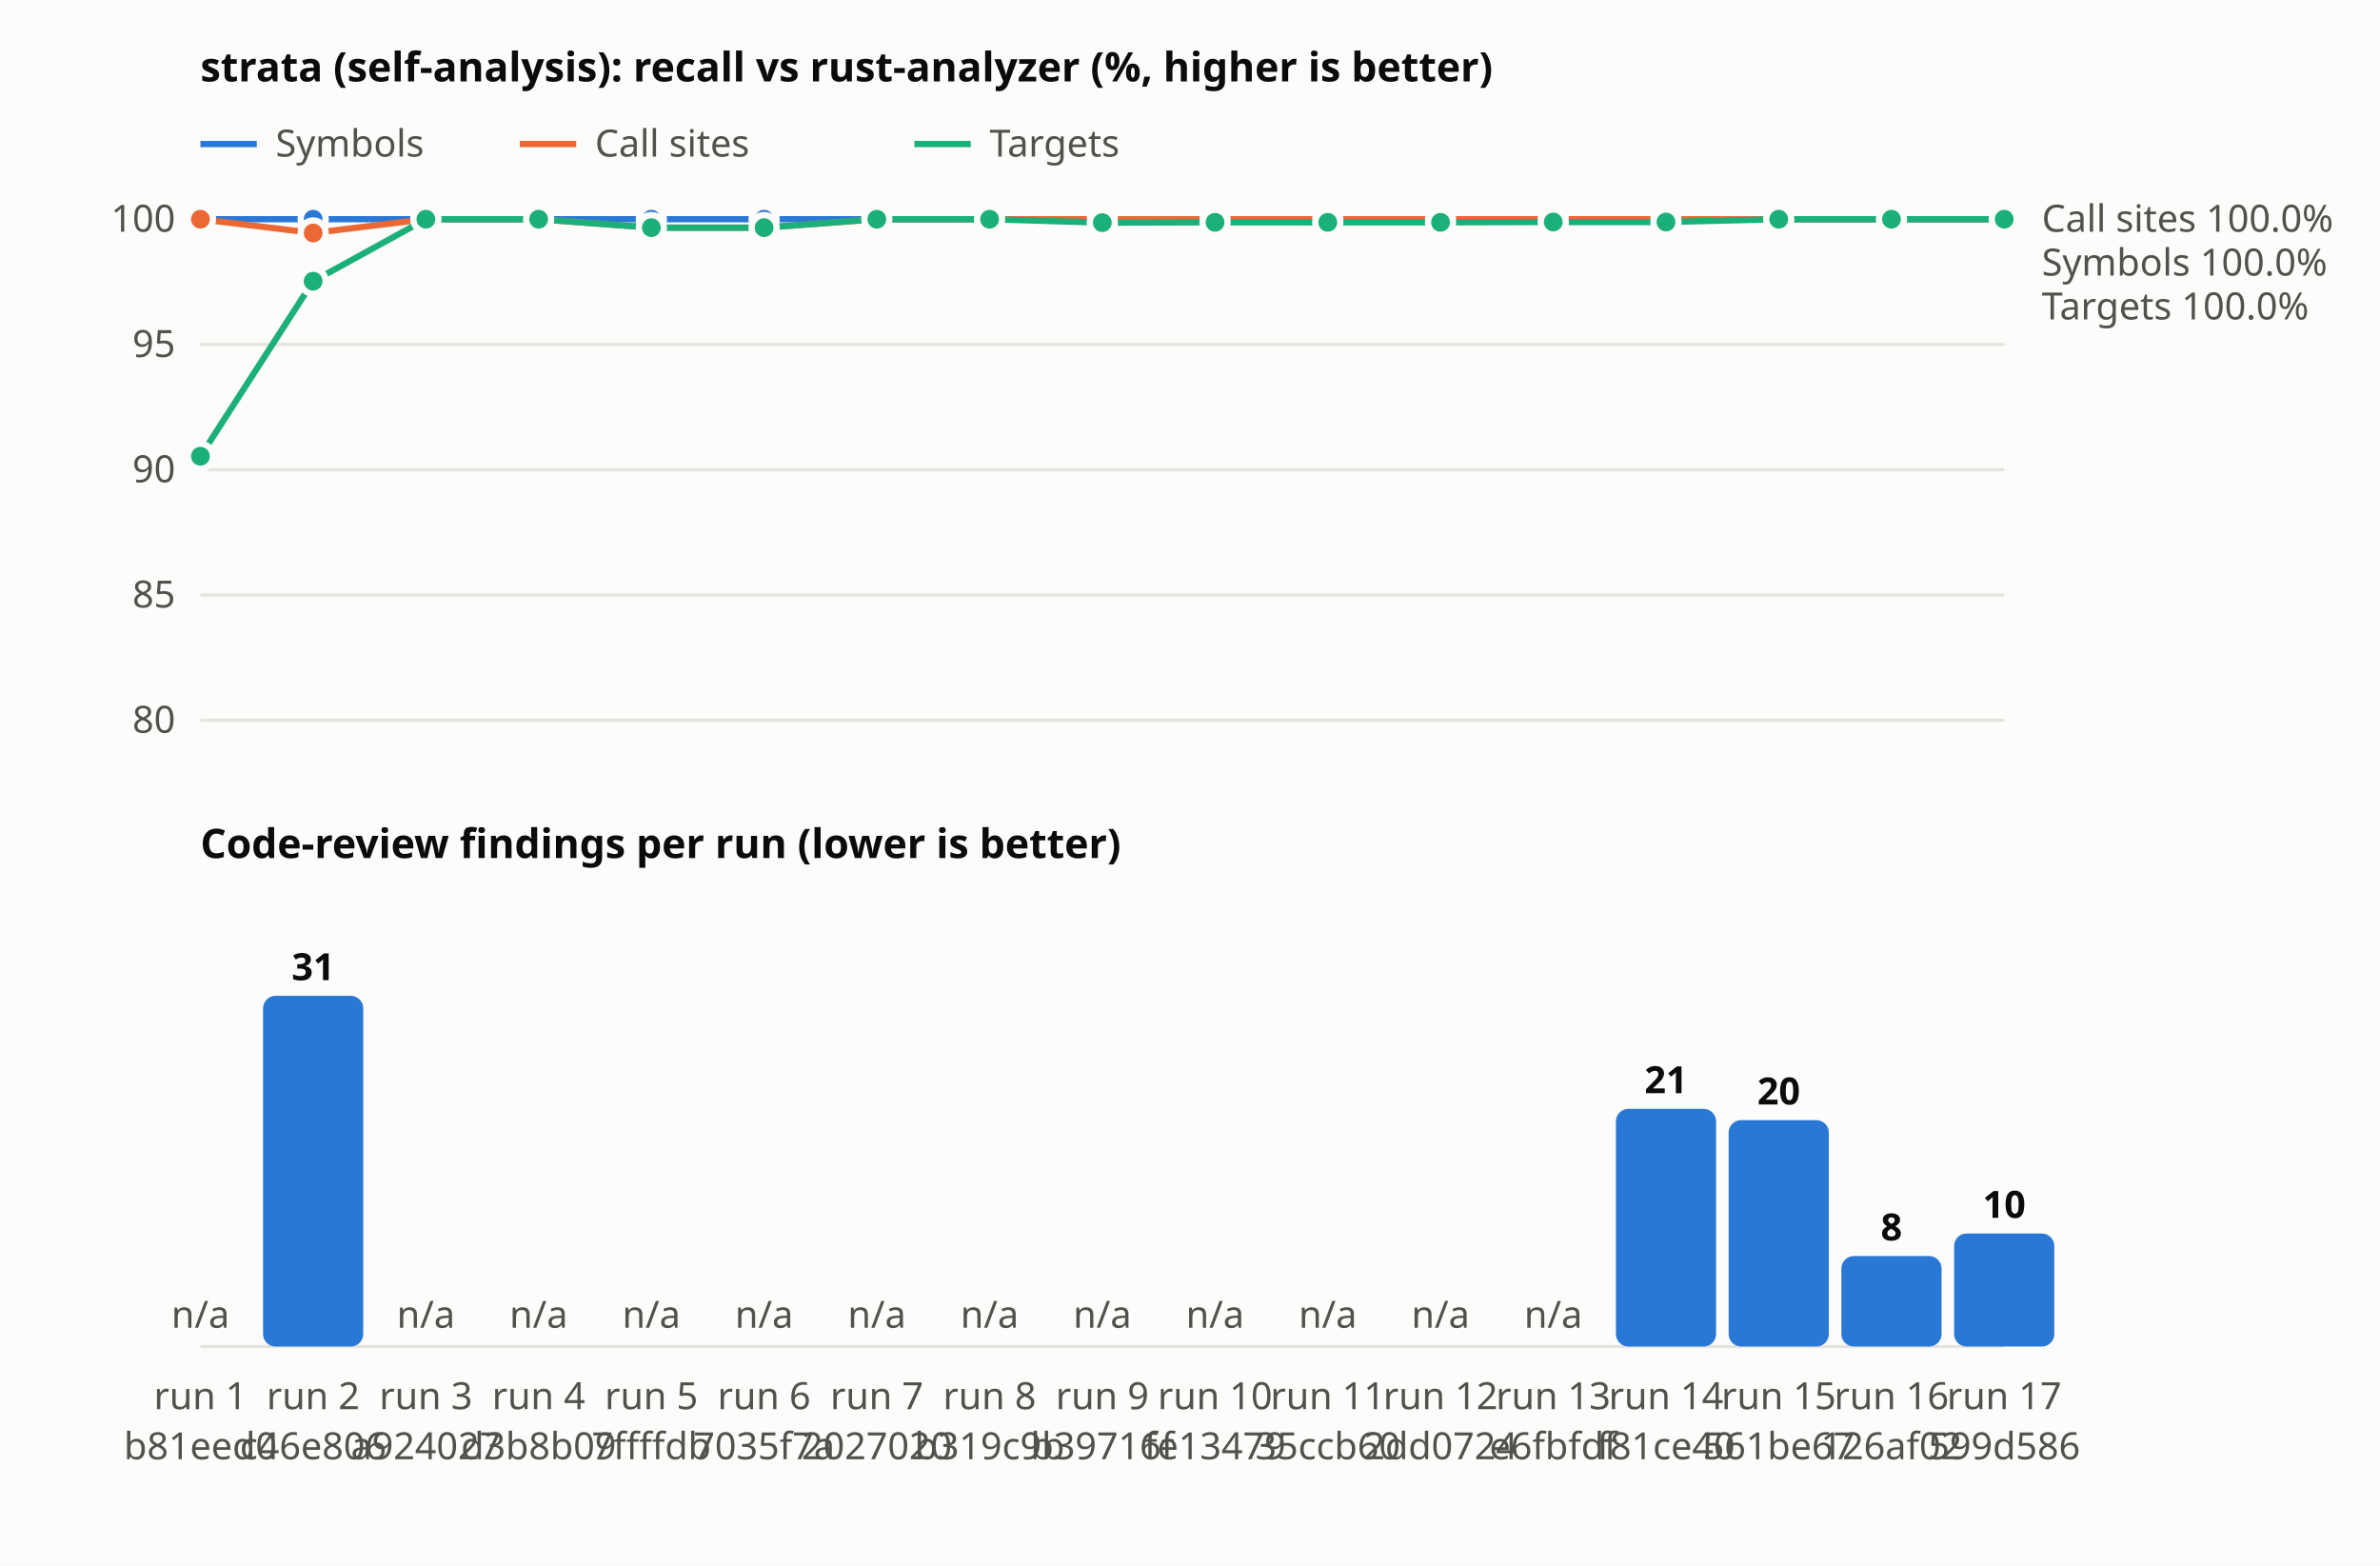
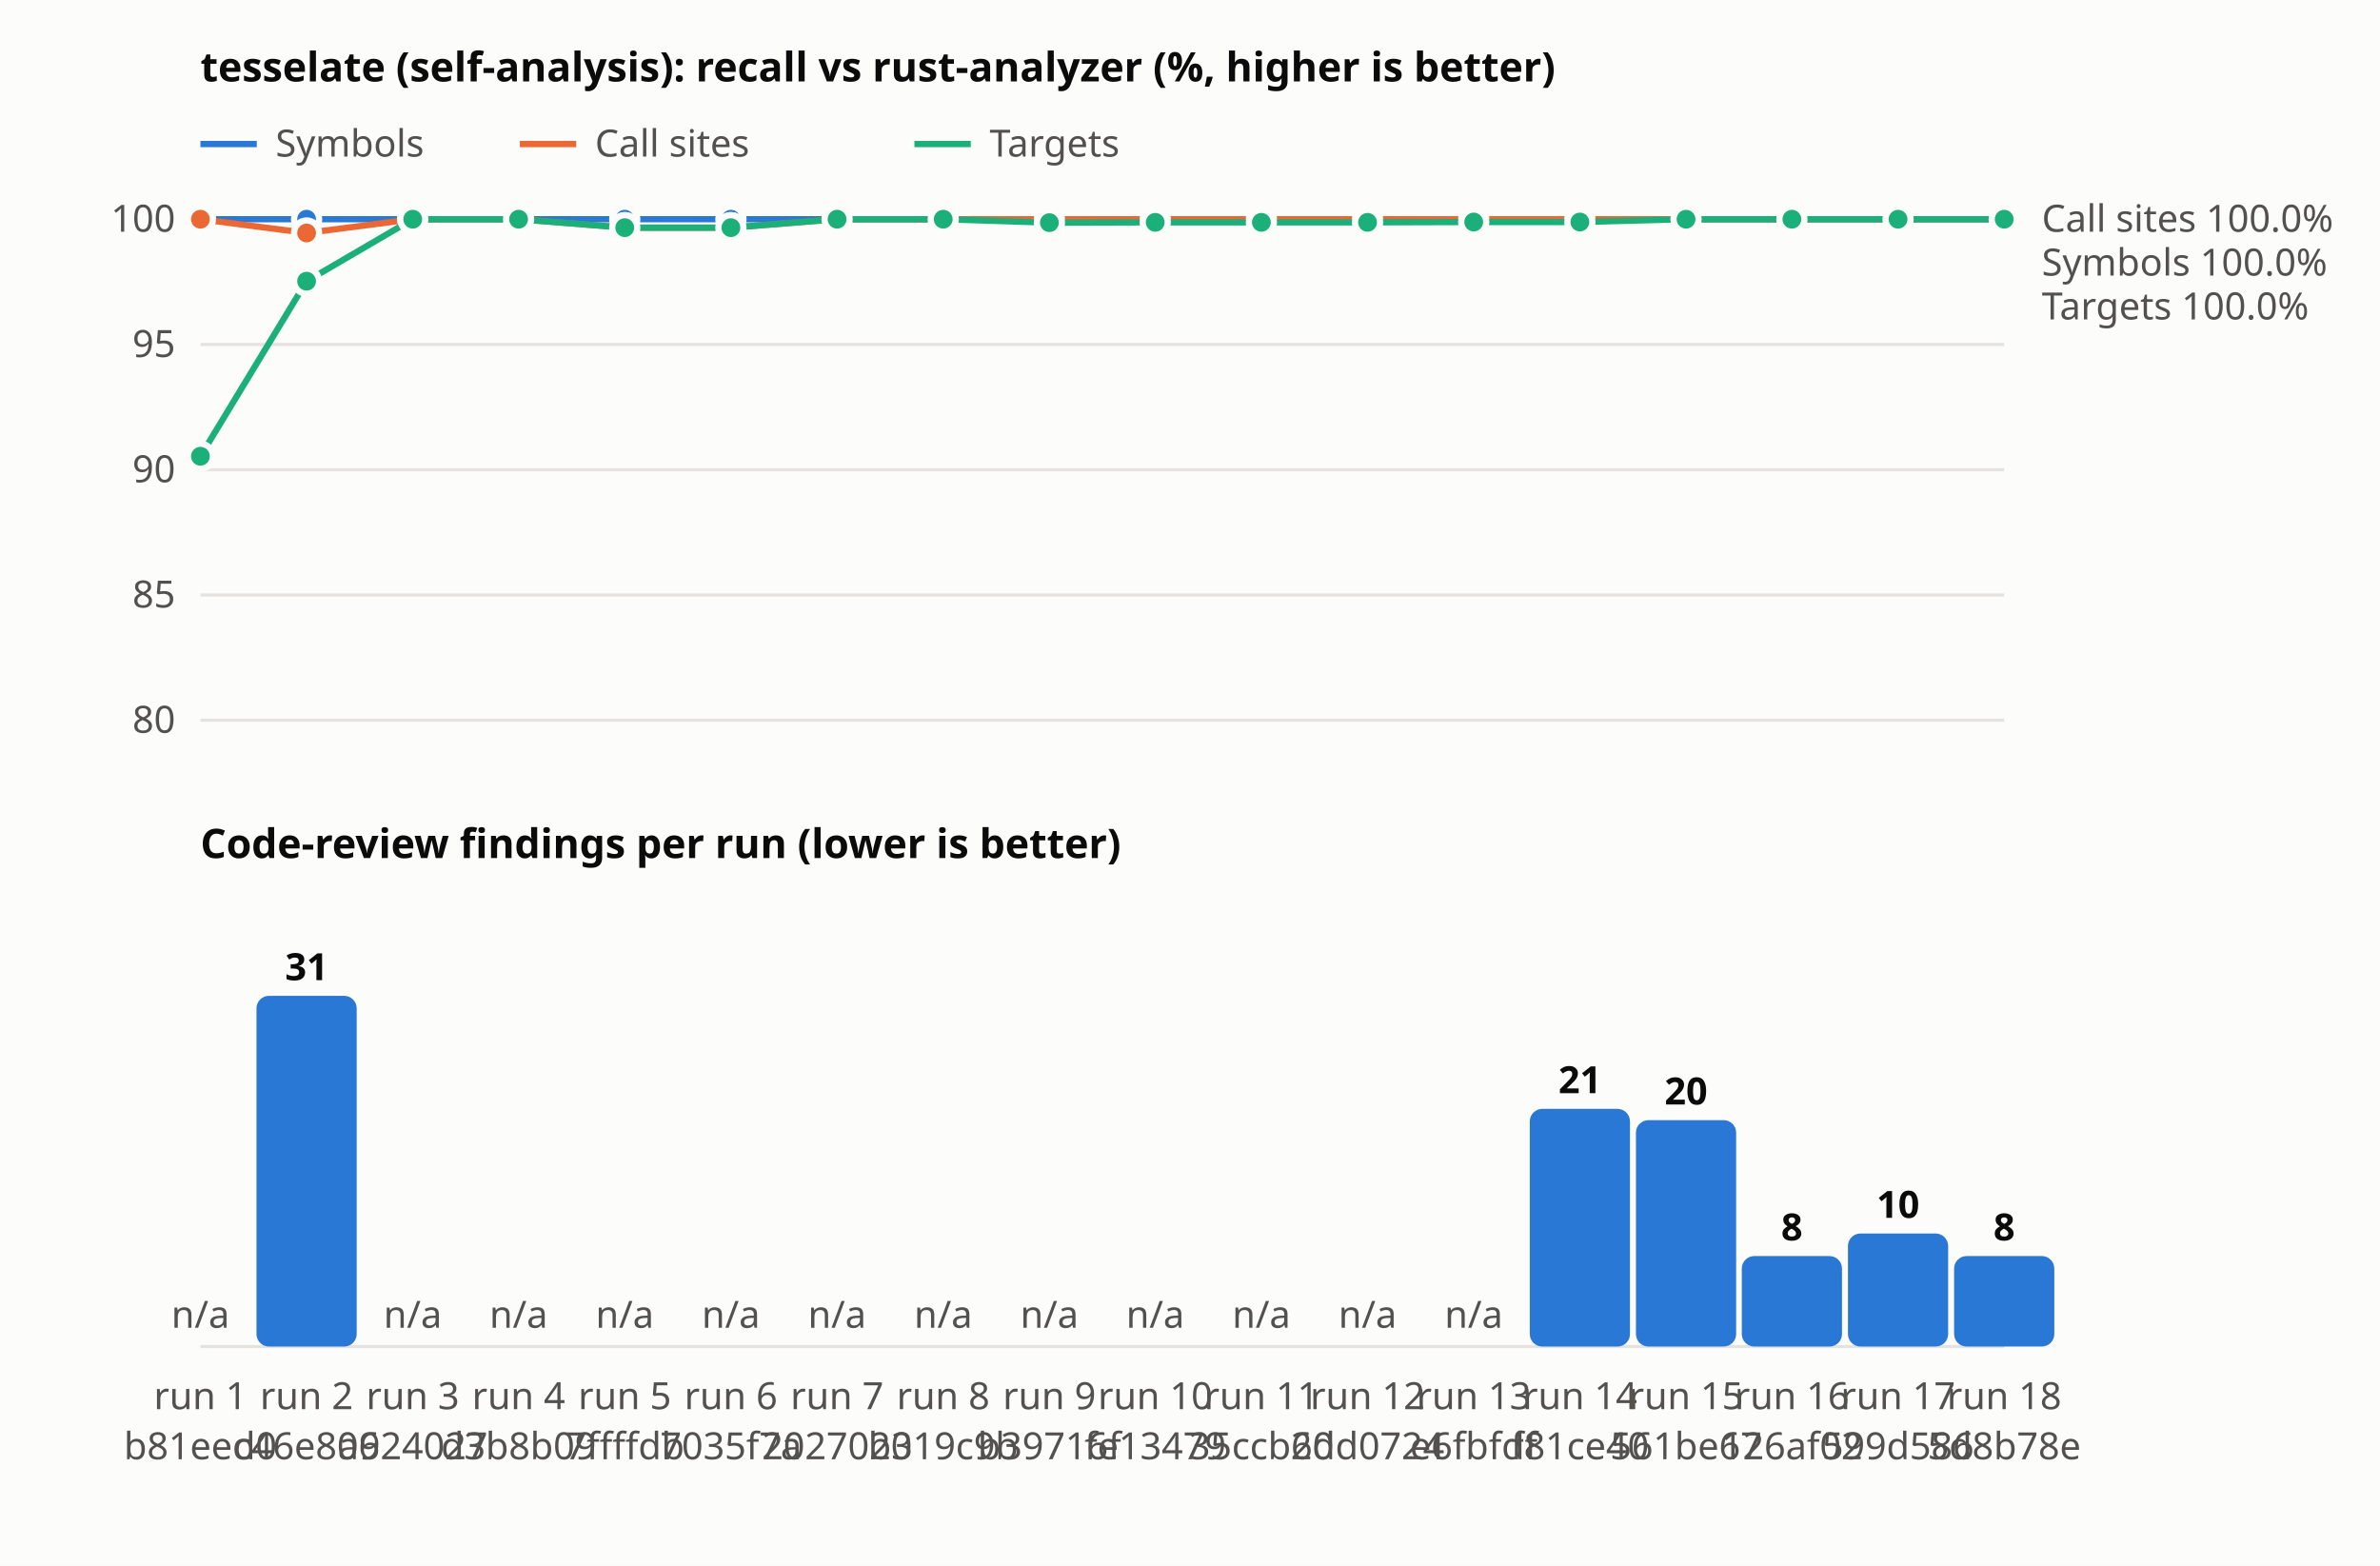
<svg xmlns="http://www.w3.org/2000/svg" viewBox="0 0 760 500" width="760" height="500" role="img" aria-labelledby="t d">
  <style>
.bg{fill:#fcfcfb} text{font:12px system-ui,sans-serif;fill:#52514e} .h{font-weight:600;fill:#0b0b0b;font-size:13px}
.v{fill:#0b0b0b;font-weight:600} .grid{stroke:#e4e3df;stroke-width:1} .ln{fill:none;stroke-width:2;stroke-linejoin:round}
.s1{stroke:#2a78d6} .s2{stroke:#eb6834} .s3{stroke:#1baf7a}
.d1{fill:#2a78d6} .d2{fill:#eb6834} .d3{fill:#1baf7a} .dot{stroke:#fcfcfb;stroke-width:2} .bar{fill:#2a78d6}
@media (prefers-color-scheme:dark){.bg{fill:#1a1a19} text{fill:#c3c2b7} .h,.v{fill:#fff} .grid{stroke:#34332f}
.s1{stroke:#3987e5} .s2{stroke:#d95926} .s3{stroke:#199e70} .d1{fill:#3987e5} .d2{fill:#d95926} .d3{fill:#199e70}
.dot{stroke:#1a1a19} .bar{fill:#3987e5}}
</style>
  <rect class="bg" width="760" height="500" />
-   <text class="h" x="64" y="26">strata (self-analysis): recall vs rust-analyzer (%, higher is better)</text>
+   <text class="h" x="64" y="26">tesselate (self-analysis): recall vs rust-analyzer (%, higher is better)</text>
  <line class="ln s1" x1="64" x2="82" y1="46" y2="46" />
  <text x="88" y="50">Symbols</text>
  <line class="ln s2" x1="166" x2="184" y1="46" y2="46" />
  <text x="190" y="50">Call sites</text>
  <line class="ln s3" x1="292" x2="310" y1="46" y2="46" />
  <text x="316" y="50">Targets</text>
  <line class="grid" x1="64" x2="640" y1="230.0" y2="230.0" />
  <text x="56" y="234.0" text-anchor="end">80</text>
  <line class="grid" x1="64" x2="640" y1="190.0" y2="190.0" />
  <text x="56" y="194.0" text-anchor="end">85</text>
  <line class="grid" x1="64" x2="640" y1="150.0" y2="150.0" />
  <text x="56" y="154.0" text-anchor="end">90</text>
  <line class="grid" x1="64" x2="640" y1="110.0" y2="110.0" />
  <text x="56" y="114.0" text-anchor="end">95</text>
  <line class="grid" x1="64" x2="640" y1="70.0" y2="70.0" />
  <text x="56" y="74.0" text-anchor="end">100</text>
-   <polyline class="ln s1" points="64.0,70.0 100.0,70.0 136.0,70.0 172.0,70.0 208.0,70.0 244.0,70.0 280.0,70.0 316.0,70.0 352.0,70.0 388.0,70.0 424.0,70.0 460.0,70.0 496.0,70.0 532.0,70.0 568.0,70.0 604.0,70.0 640.0,70.0" />
+   <polyline class="ln s1" points="64.0,70.0 97.9,70.0 131.8,70.0 165.6,70.0 199.5,70.0 233.4,70.0 267.3,70.0 301.2,70.0 335.1,70.0 368.9,70.0 402.8,70.0 436.7,70.0 470.6,70.0 504.5,70.0 538.4,70.0 572.2,70.0 606.1,70.0 640.0,70.0" />
  <circle class="dot d1" cx="64.0" cy="70.0" r="4" />
-   <circle class="dot d1" cx="100.0" cy="70.0" r="4" />
-   <circle class="dot d1" cx="136.0" cy="70.0" r="4" />
-   <circle class="dot d1" cx="172.0" cy="70.0" r="4" />
-   <circle class="dot d1" cx="208.0" cy="70.0" r="4" />
-   <circle class="dot d1" cx="244.0" cy="70.0" r="4" />
-   <circle class="dot d1" cx="280.0" cy="70.0" r="4" />
-   <circle class="dot d1" cx="316.0" cy="70.0" r="4" />
-   <circle class="dot d1" cx="352.0" cy="70.0" r="4" />
-   <circle class="dot d1" cx="388.0" cy="70.0" r="4" />
-   <circle class="dot d1" cx="424.0" cy="70.0" r="4" />
-   <circle class="dot d1" cx="460.0" cy="70.0" r="4" />
-   <circle class="dot d1" cx="496.0" cy="70.0" r="4" />
-   <circle class="dot d1" cx="532.0" cy="70.0" r="4" />
-   <circle class="dot d1" cx="568.0" cy="70.0" r="4" />
-   <circle class="dot d1" cx="604.0" cy="70.0" r="4" />
+   <circle class="dot d1" cx="97.9" cy="70.0" r="4" />
+   <circle class="dot d1" cx="131.8" cy="70.0" r="4" />
+   <circle class="dot d1" cx="165.6" cy="70.0" r="4" />
+   <circle class="dot d1" cx="199.5" cy="70.0" r="4" />
+   <circle class="dot d1" cx="233.4" cy="70.0" r="4" />
+   <circle class="dot d1" cx="267.3" cy="70.0" r="4" />
+   <circle class="dot d1" cx="301.2" cy="70.0" r="4" />
+   <circle class="dot d1" cx="335.1" cy="70.0" r="4" />
+   <circle class="dot d1" cx="368.9" cy="70.0" r="4" />
+   <circle class="dot d1" cx="402.8" cy="70.0" r="4" />
+   <circle class="dot d1" cx="436.7" cy="70.0" r="4" />
+   <circle class="dot d1" cx="470.6" cy="70.0" r="4" />
+   <circle class="dot d1" cx="504.5" cy="70.0" r="4" />
+   <circle class="dot d1" cx="538.4" cy="70.0" r="4" />
+   <circle class="dot d1" cx="572.2" cy="70.0" r="4" />
+   <circle class="dot d1" cx="606.1" cy="70.0" r="4" />
  <circle class="dot d1" cx="640.0" cy="70.0" r="4" />
-   <polyline class="ln s2" points="64.0,70.0 100.0,74.4 136.0,70.0 172.0,70.0 208.0,72.7 244.0,72.7 280.0,70.0 316.0,70.0 352.0,70.0 388.0,70.0 424.0,70.0 460.0,70.0 496.0,70.0 532.0,70.0 568.0,70.0 604.0,70.0 640.0,70.0" />
+   <polyline class="ln s2" points="64.0,70.0 97.9,74.4 131.8,70.0 165.6,70.0 199.5,72.7 233.4,72.7 267.3,70.0 301.2,70.0 335.1,70.0 368.9,70.0 402.8,70.0 436.7,70.0 470.6,70.0 504.5,70.0 538.4,70.0 572.2,70.0 606.1,70.0 640.0,70.0" />
  <circle class="dot d2" cx="64.0" cy="70.0" r="4" />
-   <circle class="dot d2" cx="100.0" cy="74.4" r="4" />
-   <circle class="dot d2" cx="136.0" cy="70.0" r="4" />
-   <circle class="dot d2" cx="172.0" cy="70.0" r="4" />
-   <circle class="dot d2" cx="208.0" cy="72.7" r="4" />
-   <circle class="dot d2" cx="244.0" cy="72.7" r="4" />
-   <circle class="dot d2" cx="280.0" cy="70.0" r="4" />
-   <circle class="dot d2" cx="316.0" cy="70.0" r="4" />
-   <circle class="dot d2" cx="352.0" cy="70.0" r="4" />
-   <circle class="dot d2" cx="388.0" cy="70.0" r="4" />
-   <circle class="dot d2" cx="424.0" cy="70.0" r="4" />
-   <circle class="dot d2" cx="460.0" cy="70.0" r="4" />
-   <circle class="dot d2" cx="496.0" cy="70.0" r="4" />
-   <circle class="dot d2" cx="532.0" cy="70.0" r="4" />
-   <circle class="dot d2" cx="568.0" cy="70.0" r="4" />
-   <circle class="dot d2" cx="604.0" cy="70.0" r="4" />
+   <circle class="dot d2" cx="97.9" cy="74.4" r="4" />
+   <circle class="dot d2" cx="131.8" cy="70.0" r="4" />
+   <circle class="dot d2" cx="165.6" cy="70.0" r="4" />
+   <circle class="dot d2" cx="199.5" cy="72.7" r="4" />
+   <circle class="dot d2" cx="233.4" cy="72.7" r="4" />
+   <circle class="dot d2" cx="267.3" cy="70.0" r="4" />
+   <circle class="dot d2" cx="301.2" cy="70.0" r="4" />
+   <circle class="dot d2" cx="335.1" cy="70.0" r="4" />
+   <circle class="dot d2" cx="368.9" cy="70.0" r="4" />
+   <circle class="dot d2" cx="402.8" cy="70.0" r="4" />
+   <circle class="dot d2" cx="436.7" cy="70.0" r="4" />
+   <circle class="dot d2" cx="470.6" cy="70.0" r="4" />
+   <circle class="dot d2" cx="504.5" cy="70.0" r="4" />
+   <circle class="dot d2" cx="538.4" cy="70.0" r="4" />
+   <circle class="dot d2" cx="572.2" cy="70.0" r="4" />
+   <circle class="dot d2" cx="606.1" cy="70.0" r="4" />
  <circle class="dot d2" cx="640.0" cy="70.0" r="4" />
-   <polyline class="ln s3" points="64.0,145.7 100.0,89.8 136.0,70.0 172.0,70.0 208.0,72.7 244.0,72.7 280.0,70.0 316.0,70.0 352.0,71.1 388.0,71.0 424.0,71.0 460.0,71.0 496.0,70.9 532.0,70.9 568.0,70.0 604.0,70.0 640.0,70.0" />
+   <polyline class="ln s3" points="64.0,145.7 97.9,89.8 131.8,70.0 165.6,70.0 199.5,72.7 233.4,72.7 267.3,70.0 301.2,70.0 335.1,71.1 368.9,71.0 402.8,71.0 436.7,71.0 470.6,70.9 504.5,70.9 538.4,70.0 572.2,70.0 606.1,70.0 640.0,70.0" />
  <circle class="dot d3" cx="64.0" cy="145.7" r="4" />
-   <circle class="dot d3" cx="100.0" cy="89.8" r="4" />
-   <circle class="dot d3" cx="136.0" cy="70.0" r="4" />
-   <circle class="dot d3" cx="172.0" cy="70.0" r="4" />
-   <circle class="dot d3" cx="208.0" cy="72.7" r="4" />
-   <circle class="dot d3" cx="244.0" cy="72.7" r="4" />
-   <circle class="dot d3" cx="280.0" cy="70.0" r="4" />
-   <circle class="dot d3" cx="316.0" cy="70.0" r="4" />
-   <circle class="dot d3" cx="352.0" cy="71.1" r="4" />
-   <circle class="dot d3" cx="388.0" cy="71.0" r="4" />
-   <circle class="dot d3" cx="424.0" cy="71.0" r="4" />
-   <circle class="dot d3" cx="460.0" cy="71.0" r="4" />
-   <circle class="dot d3" cx="496.0" cy="70.9" r="4" />
-   <circle class="dot d3" cx="532.0" cy="70.9" r="4" />
-   <circle class="dot d3" cx="568.0" cy="70.0" r="4" />
-   <circle class="dot d3" cx="604.0" cy="70.0" r="4" />
+   <circle class="dot d3" cx="97.9" cy="89.8" r="4" />
+   <circle class="dot d3" cx="131.8" cy="70.0" r="4" />
+   <circle class="dot d3" cx="165.6" cy="70.0" r="4" />
+   <circle class="dot d3" cx="199.5" cy="72.7" r="4" />
+   <circle class="dot d3" cx="233.4" cy="72.7" r="4" />
+   <circle class="dot d3" cx="267.3" cy="70.0" r="4" />
+   <circle class="dot d3" cx="301.2" cy="70.0" r="4" />
+   <circle class="dot d3" cx="335.1" cy="71.1" r="4" />
+   <circle class="dot d3" cx="368.9" cy="71.0" r="4" />
+   <circle class="dot d3" cx="402.8" cy="71.0" r="4" />
+   <circle class="dot d3" cx="436.7" cy="71.0" r="4" />
+   <circle class="dot d3" cx="470.6" cy="70.9" r="4" />
+   <circle class="dot d3" cx="504.5" cy="70.9" r="4" />
+   <circle class="dot d3" cx="538.4" cy="70.0" r="4" />
+   <circle class="dot d3" cx="572.2" cy="70.0" r="4" />
+   <circle class="dot d3" cx="606.1" cy="70.0" r="4" />
  <circle class="dot d3" cx="640.0" cy="70.0" r="4" />
  <text x="652" y="74.0">Call sites 100.0%</text>
  <text x="652" y="88.0">Symbols 100.0%</text>
  <text x="652" y="102.0">Targets 100.0%</text>
  <text class="h" x="64" y="274">Code-review findings per run (lower is better)</text>
  <line class="grid" x1="64" x2="640" y1="430" y2="430" />
  <text x="64.0" y="424" text-anchor="middle">n/a</text>
-   <rect class="bar" x="84.0" y="318.0" width="32" height="112.0" rx="4" />
-   <text class="v" x="100.0" y="313.0" text-anchor="middle">31</text>
-   <text x="136.0" y="424" text-anchor="middle">n/a</text>
-   <text x="172.0" y="424" text-anchor="middle">n/a</text>
-   <text x="208.0" y="424" text-anchor="middle">n/a</text>
-   <text x="244.0" y="424" text-anchor="middle">n/a</text>
-   <text x="280.0" y="424" text-anchor="middle">n/a</text>
-   <text x="316.0" y="424" text-anchor="middle">n/a</text>
-   <text x="352.0" y="424" text-anchor="middle">n/a</text>
-   <text x="388.0" y="424" text-anchor="middle">n/a</text>
-   <text x="424.0" y="424" text-anchor="middle">n/a</text>
-   <text x="460.0" y="424" text-anchor="middle">n/a</text>
-   <text x="496.0" y="424" text-anchor="middle">n/a</text>
-   <rect class="bar" x="516.0" y="354.1" width="32" height="75.9" rx="4" />
-   <text class="v" x="532.0" y="349.1" text-anchor="middle">21</text>
-   <rect class="bar" x="552.0" y="357.7" width="32" height="72.3" rx="4" />
-   <text class="v" x="568.0" y="352.7" text-anchor="middle">20</text>
-   <rect class="bar" x="588.0" y="401.1" width="32" height="28.9" rx="4" />
-   <text class="v" x="604.0" y="396.1" text-anchor="middle">8</text>
-   <rect class="bar" x="624.0" y="393.9" width="32" height="36.1" rx="4" />
-   <text class="v" x="640.0" y="388.9" text-anchor="middle">10</text>
+   <rect class="bar" x="81.9" y="318.0" width="32" height="112.0" rx="4" />
+   <text class="v" x="97.9" y="313.0" text-anchor="middle">31</text>
+   <text x="131.8" y="424" text-anchor="middle">n/a</text>
+   <text x="165.6" y="424" text-anchor="middle">n/a</text>
+   <text x="199.5" y="424" text-anchor="middle">n/a</text>
+   <text x="233.4" y="424" text-anchor="middle">n/a</text>
+   <text x="267.3" y="424" text-anchor="middle">n/a</text>
+   <text x="301.2" y="424" text-anchor="middle">n/a</text>
+   <text x="335.1" y="424" text-anchor="middle">n/a</text>
+   <text x="368.9" y="424" text-anchor="middle">n/a</text>
+   <text x="402.8" y="424" text-anchor="middle">n/a</text>
+   <text x="436.7" y="424" text-anchor="middle">n/a</text>
+   <text x="470.6" y="424" text-anchor="middle">n/a</text>
+   <rect class="bar" x="488.5" y="354.1" width="32" height="75.9" rx="4" />
+   <text class="v" x="504.5" y="349.1" text-anchor="middle">21</text>
+   <rect class="bar" x="522.4" y="357.7" width="32" height="72.3" rx="4" />
+   <text class="v" x="538.4" y="352.7" text-anchor="middle">20</text>
+   <rect class="bar" x="556.2" y="401.1" width="32" height="28.9" rx="4" />
+   <text class="v" x="572.2" y="396.1" text-anchor="middle">8</text>
+   <rect class="bar" x="590.1" y="393.9" width="32" height="36.1" rx="4" />
+   <text class="v" x="606.1" y="388.9" text-anchor="middle">10</text>
+   <rect class="bar" x="624.0" y="401.1" width="32" height="28.9" rx="4" />
+   <text class="v" x="640.0" y="396.1" text-anchor="middle">8</text>
  <text x="64.0" y="450" text-anchor="middle">run 1</text>
  <text x="64.0" y="466" text-anchor="middle">b81eed0</text>
-   <text x="100.0" y="450" text-anchor="middle">run 2</text>
-   <text x="100.0" y="466" text-anchor="middle">c46e806</text>
-   <text x="136.0" y="450" text-anchor="middle">run 3</text>
-   <text x="136.0" y="466" text-anchor="middle">a924027</text>
-   <text x="172.0" y="450" text-anchor="middle">run 4</text>
-   <text x="172.0" y="466" text-anchor="middle">d3b8b09</text>
-   <text x="208.0" y="450" text-anchor="middle">run 5</text>
-   <text x="208.0" y="466" text-anchor="middle">7ffffdb</text>
-   <text x="244.0" y="450" text-anchor="middle">run 6</text>
-   <text x="244.0" y="466" text-anchor="middle">7035f7a</text>
-   <text x="280.0" y="450" text-anchor="middle">run 7</text>
-   <text x="280.0" y="466" text-anchor="middle">2027020</text>
-   <text x="316.0" y="450" text-anchor="middle">run 8</text>
-   <text x="316.0" y="466" text-anchor="middle">b319c9b</text>
-   <text x="352.0" y="450" text-anchor="middle">run 9</text>
-   <text x="352.0" y="466" text-anchor="middle">b39716f</text>
-   <text x="388.0" y="450" text-anchor="middle">run 10</text>
-   <text x="388.0" y="466" text-anchor="middle">fe13479</text>
-   <text x="424.0" y="450" text-anchor="middle">run 11</text>
-   <text x="424.0" y="466" text-anchor="middle">35ccb60</text>
-   <text x="460.0" y="450" text-anchor="middle">run 12</text>
-   <text x="460.0" y="466" text-anchor="middle">2dd0724</text>
-   <text x="496.0" y="450" text-anchor="middle">run 13</text>
-   <text x="496.0" y="466" text-anchor="middle">e6fbfdf</text>
-   <text x="532.0" y="450" text-anchor="middle">run 14</text>
-   <text x="532.0" y="466" text-anchor="middle">f81ce40</text>
-   <text x="568.0" y="450" text-anchor="middle">run 15</text>
-   <text x="568.0" y="466" text-anchor="middle">561be67</text>
-   <text x="604.0" y="450" text-anchor="middle">run 16</text>
-   <text x="604.0" y="466" text-anchor="middle">126af02</text>
-   <text x="640.0" y="450" text-anchor="middle">run 17</text>
-   <text x="640.0" y="466" text-anchor="middle">599d586</text>
+   <text x="97.9" y="450" text-anchor="middle">run 2</text>
+   <text x="97.9" y="466" text-anchor="middle">c46e806</text>
+   <text x="131.8" y="450" text-anchor="middle">run 3</text>
+   <text x="131.8" y="466" text-anchor="middle">a924027</text>
+   <text x="165.6" y="450" text-anchor="middle">run 4</text>
+   <text x="165.6" y="466" text-anchor="middle">d3b8b09</text>
+   <text x="199.5" y="450" text-anchor="middle">run 5</text>
+   <text x="199.5" y="466" text-anchor="middle">7ffffdb</text>
+   <text x="233.4" y="450" text-anchor="middle">run 6</text>
+   <text x="233.4" y="466" text-anchor="middle">7035f7a</text>
+   <text x="267.3" y="450" text-anchor="middle">run 7</text>
+   <text x="267.3" y="466" text-anchor="middle">2027020</text>
+   <text x="301.2" y="450" text-anchor="middle">run 8</text>
+   <text x="301.2" y="466" text-anchor="middle">b319c9b</text>
+   <text x="335.1" y="450" text-anchor="middle">run 9</text>
+   <text x="335.1" y="466" text-anchor="middle">b39716f</text>
+   <text x="368.9" y="450" text-anchor="middle">run 10</text>
+   <text x="368.9" y="466" text-anchor="middle">fe13479</text>
+   <text x="402.8" y="450" text-anchor="middle">run 11</text>
+   <text x="402.8" y="466" text-anchor="middle">35ccb60</text>
+   <text x="436.7" y="450" text-anchor="middle">run 12</text>
+   <text x="436.7" y="466" text-anchor="middle">2dd0724</text>
+   <text x="470.6" y="450" text-anchor="middle">run 13</text>
+   <text x="470.6" y="466" text-anchor="middle">e6fbfdf</text>
+   <text x="504.5" y="450" text-anchor="middle">run 14</text>
+   <text x="504.5" y="466" text-anchor="middle">f81ce40</text>
+   <text x="538.4" y="450" text-anchor="middle">run 15</text>
+   <text x="538.4" y="466" text-anchor="middle">561be67</text>
+   <text x="572.2" y="450" text-anchor="middle">run 16</text>
+   <text x="572.2" y="466" text-anchor="middle">126af02</text>
+   <text x="606.1" y="450" text-anchor="middle">run 17</text>
+   <text x="606.1" y="466" text-anchor="middle">599d586</text>
+   <text x="640.0" y="450" text-anchor="middle">run 18</text>
+   <text x="640.0" y="466" text-anchor="middle">5d8b78e</text>
</svg>
